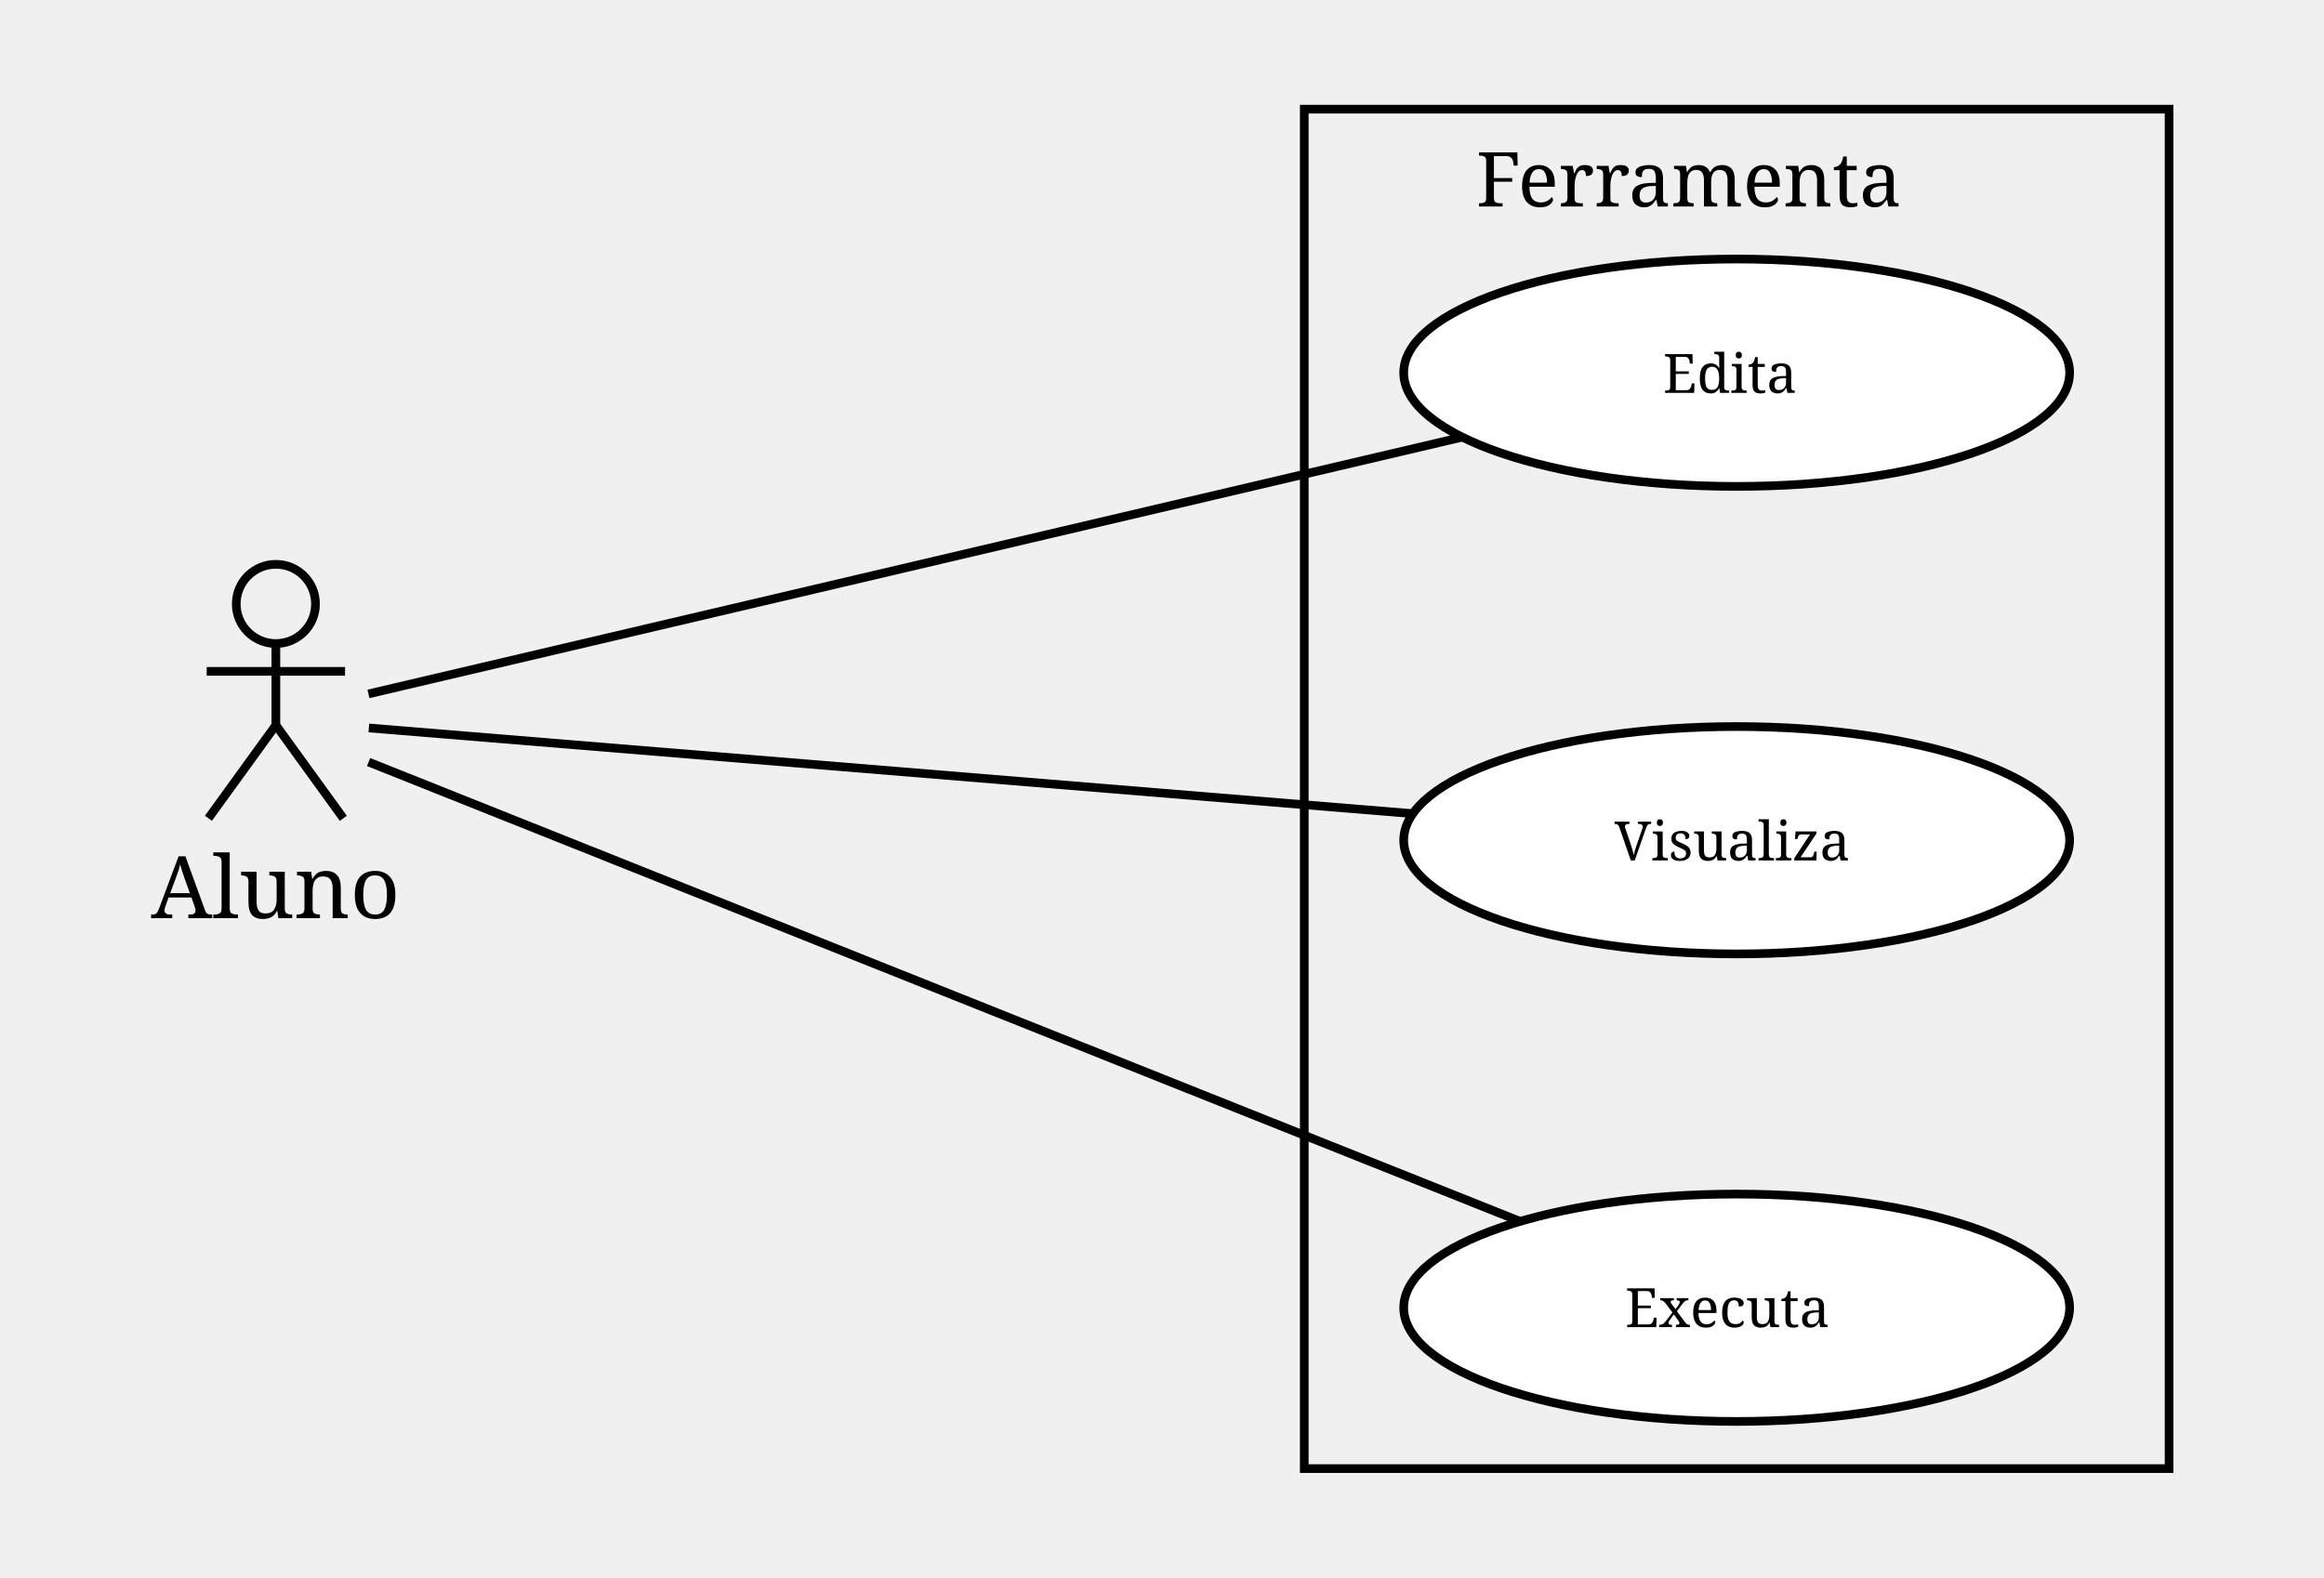
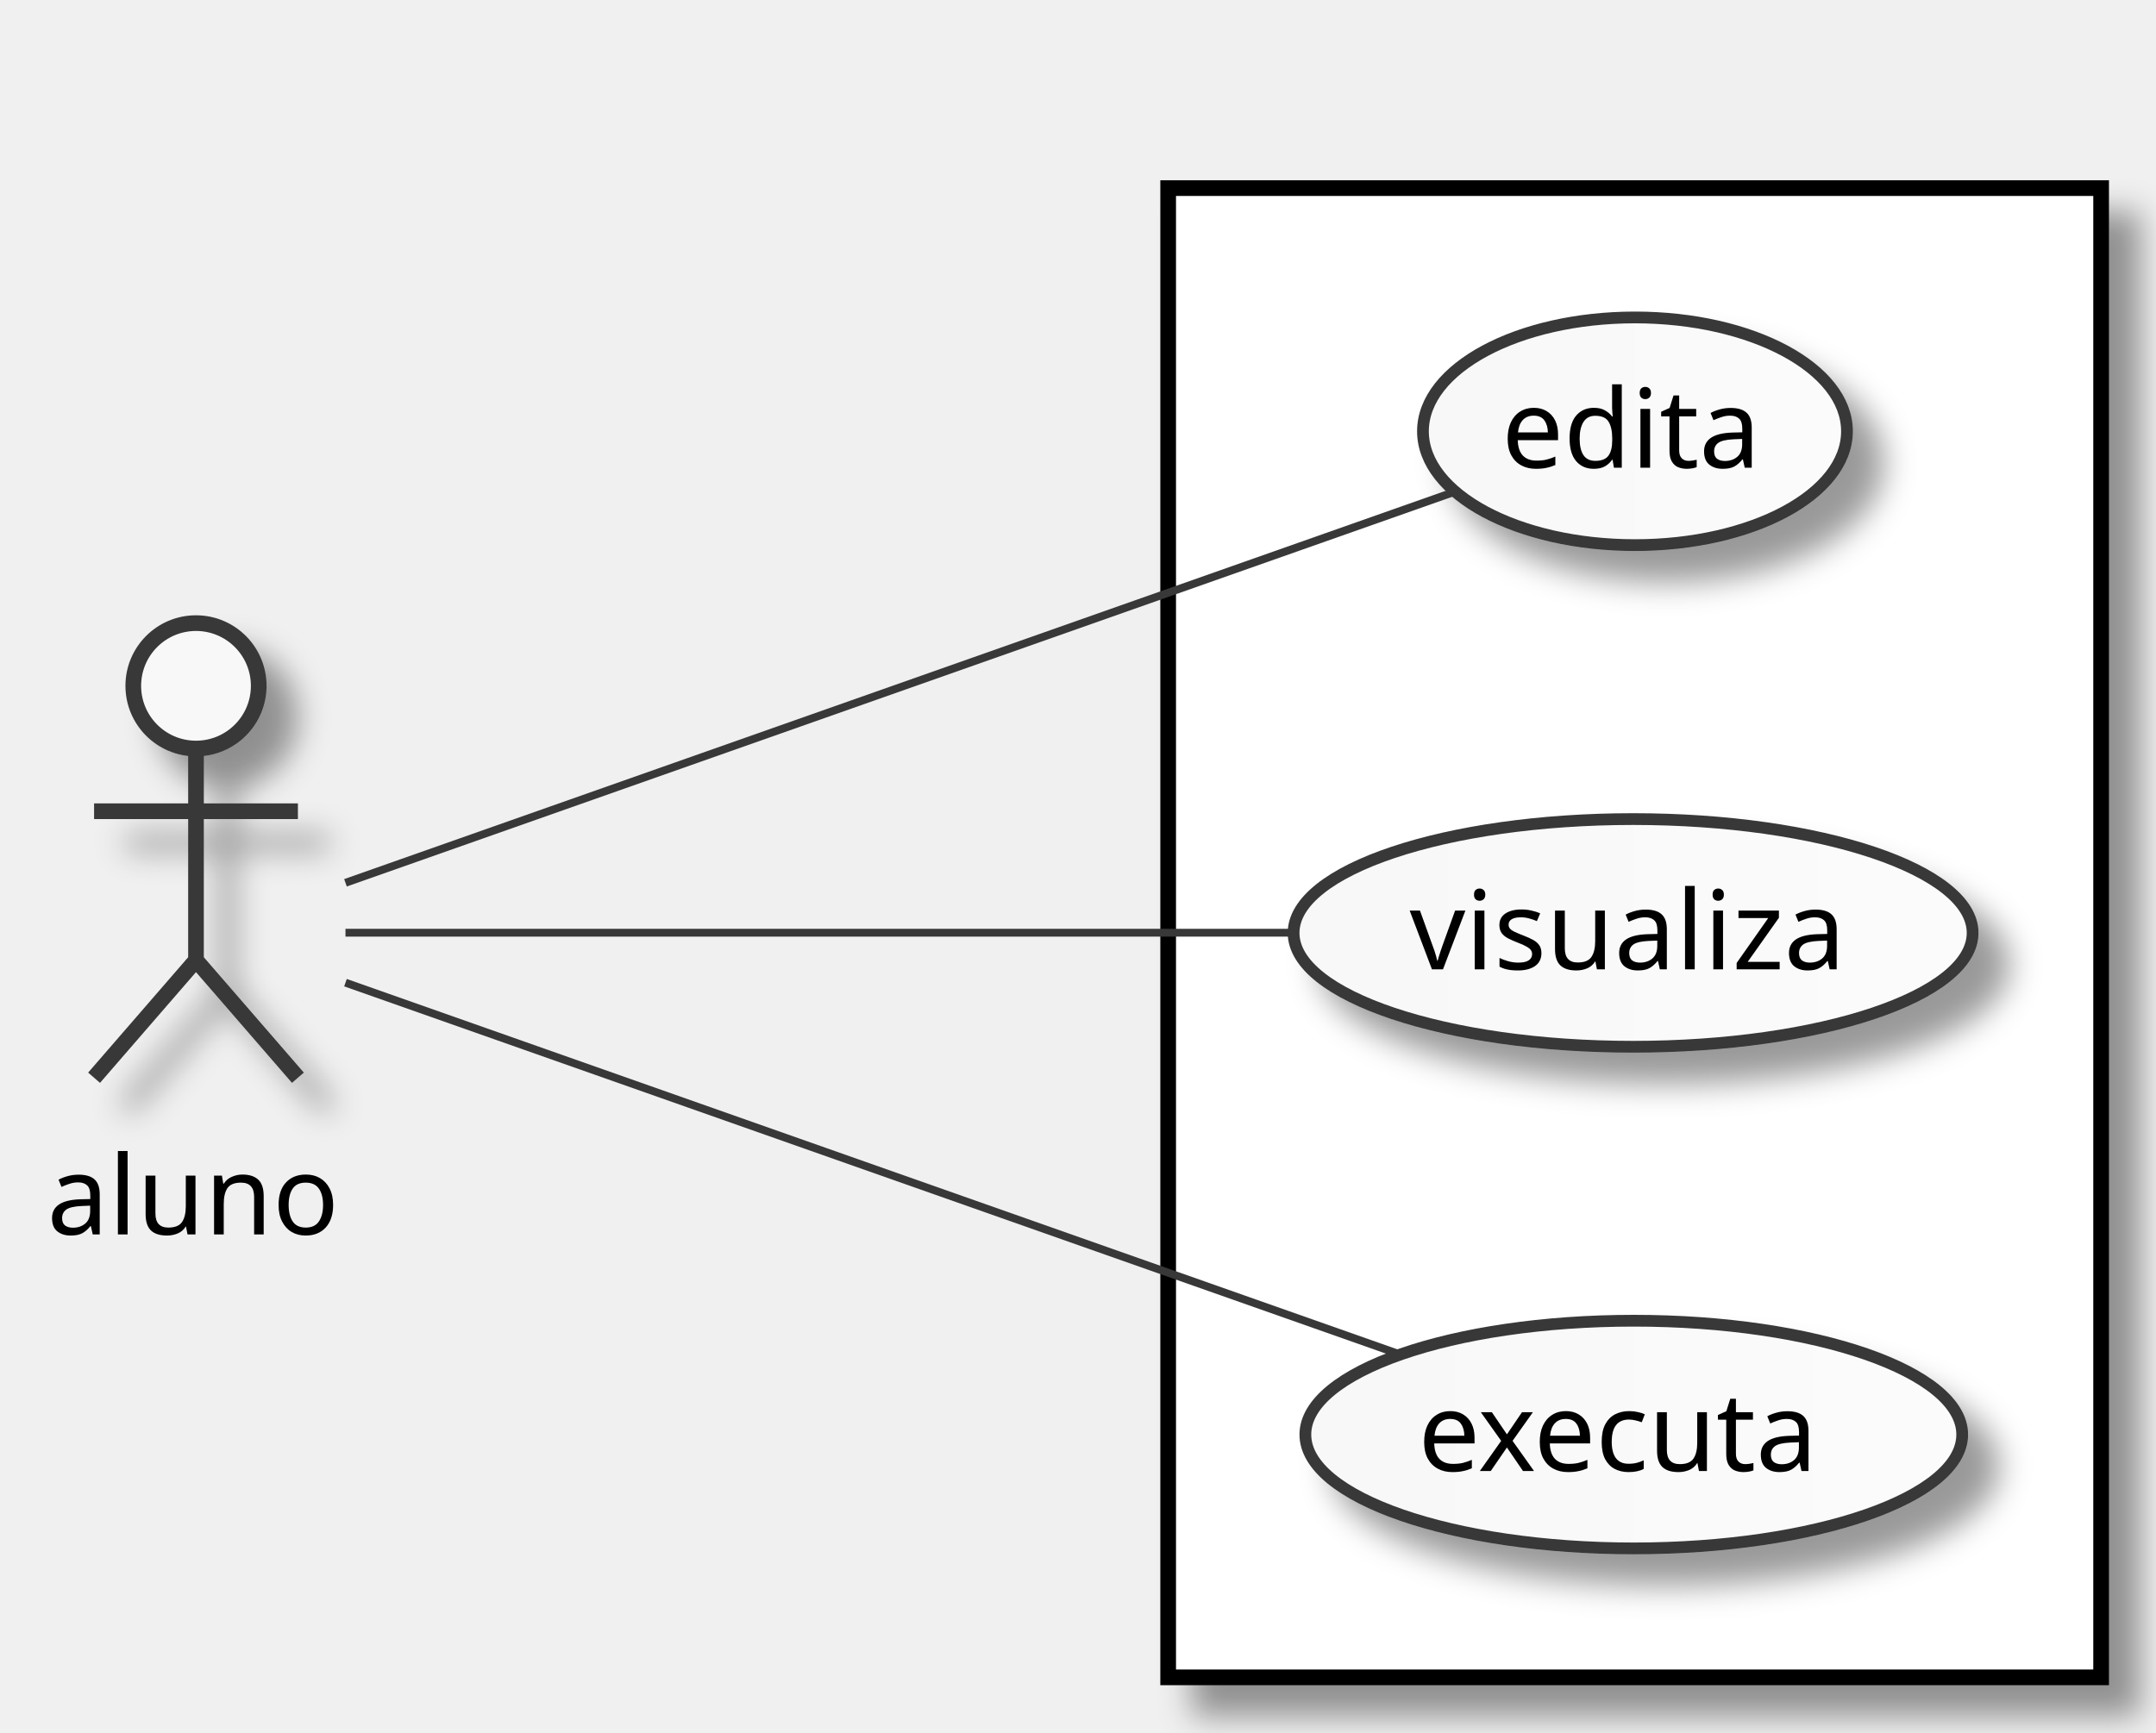
- <svg xmlns="http://www.w3.org/2000/svg" width="268" height="182" viewBox="0 0 268 182" id="svg2" version="1.1">
-   <defs id="defs4">
-     <marker orient="auto" refY="0" refX="0" id="marker7959" style="overflow:visible">
-       <path id="path7961" d="M 0,0 5,-5 -12.5,0 5,5 0,0 Z" style="fill:#000000;fill-opacity:1;fill-rule:evenodd;stroke:#000000;stroke-width:1pt;stroke-opacity:1" transform="matrix(-0.8,0,0,-0.8,-10,0)" />
-     </marker>
-     <marker orient="auto" refY="0" refX="0" id="marker6190" style="overflow:visible">
-       <path id="path6192" d="M 0,0 5,-5 -12.5,0 5,5 0,0 Z" style="fill:#000000;fill-opacity:1;fill-rule:evenodd;stroke:#000000;stroke-width:1pt;stroke-opacity:1" transform="matrix(-0.8,0,0,-0.8,-10,0)" />
-     </marker>
-     <marker orient="auto" refY="0" refX="0" id="marker5512" style="overflow:visible">
-       <path id="path5514" d="M 0,0 5,-5 -12.5,0 5,5 0,0 Z" style="fill:#000000;fill-opacity:1;fill-rule:evenodd;stroke:#000000;stroke-width:1pt;stroke-opacity:1" transform="matrix(-0.8,0,0,-0.8,-10,0)" />
-     </marker>
-     <marker style="overflow:visible" id="Arrow1Lstart" refX="0" refY="0" orient="auto">
-       <path transform="matrix(0.8,0,0,0.8,10,0)" style="fill:#000000;fill-opacity:1;fill-rule:evenodd;stroke:#000000;stroke-width:1pt;stroke-opacity:1" d="M 0,0 5,-5 -12.5,0 5,5 0,0 Z" id="path4933" />
-     </marker>
-     <clipPath id="clipPath4236" clipPathUnits="userSpaceOnUse">
-       <path id="path4238" d="m 101.398,54.361 49.922,0 0,-35.281 -49.922,0 0,35.281 z" />
-     </clipPath>
-     <clipPath id="clipPath4246" clipPathUnits="userSpaceOnUse">
-       <path id="path4248" d="m 101,45 45,0 0,8 -45,0 0,-8 z" />
-     </clipPath>
-     <clipPath id="clipPath4270" clipPathUnits="userSpaceOnUse">
-       <path id="path4272" d="m 187.801,54.361 49.918,0 0,-35.281 -49.918,0 0,35.281 z" />
-     </clipPath>
-     <clipPath id="clipPath4280" clipPathUnits="userSpaceOnUse">
-       <path id="path4282" d="m 187,45 45,0 0,8 -45,0 0,-8 z" />
-     </clipPath>
-     <clipPath id="clipPath4298" clipPathUnits="userSpaceOnUse">
-       <path id="path4300" d="m 0.359,54.599 50.402,0 0,-50.16 -50.402,0 0,50.16 z" />
-     </clipPath>
-     <clipPath id="clipPath4308" clipPathUnits="userSpaceOnUse">
-       <path id="path4310" d="M 4,43 47,43 47,53 4,53 4,43 Z" />
-     </clipPath>
-     <clipPath id="clipPath4334" clipPathUnits="userSpaceOnUse">
-       <path id="path4336" d="m 273.961,54.599 64.039,0 0,-50.16 -64.039,0 0,50.16 z" />
-     </clipPath>
-     <clipPath id="clipPath4344" clipPathUnits="userSpaceOnUse">
-       <path id="path4346" d="m 290,43 40,0 0,10 -40,0 0,-10 z" />
-     </clipPath>
+ <svg xmlns="http://www.w3.org/2000/svg" xmlns:xlink="http://www.w3.org/1999/xlink" contentScriptType="application/ecmascript" contentStyleType="text/css" height="221px" preserveAspectRatio="none" style="width:275px;height:221px;" version="1.1" viewBox="0 0 275 221" width="275px" zoomAndPan="magnify" id="svg4416">
+   <defs id="defs4418">
+     <filter height="300%" id="ftbtg1t" width="300%" x="-1" y="-1">
+       <feGaussianBlur result="blurOut" stdDeviation="2.0" id="feGaussianBlur4421" />
+       <feColorMatrix in="blurOut" result="blurOut2" type="matrix" values="0 0 0 0 0 0 0 0 0 0 0 0 0 0 0 0 0 0 .4 0" id="feColorMatrix4423" />
+       <feOffset dx="4.0" dy="4.0" in="blurOut2" result="blurOut3" id="feOffset4425" />
+       <feBlend in="SourceGraphic" in2="blurOut3" mode="normal" id="feBlend4427" />
+     </filter>
+     <linearGradient id="grhdvqi0" x1="0%" x2="100%" y1="50%" y2="50%">
+       <stop offset="0%" stop-color="#F4F4F4" id="stop4430" />
+       <stop offset="100%" stop-color="#FFFFFF" id="stop4432" />
+     </linearGradient>
+     <linearGradient xlink:href="#grhdvqi0" id="linearGradient5006" x1="93.379" y1="75.081" x2="212.285" y2="75.081" gradientTransform="scale(1.364517,0.7328599)" gradientUnits="userSpaceOnUse" />
+     <linearGradient xlink:href="#grhdvqi0" id="linearGradient5008" x1="45.397" y1="205.525" x2="195.87" y2="205.525" gradientTransform="scale(1.726762,0.5791188)" gradientUnits="userSpaceOnUse" />
+     <linearGradient xlink:href="#grhdvqi0" id="linearGradient5010" x1="48.706" y1="310.835" x2="196.701" y2="310.835" gradientTransform="scale(1.698332,0.5888129)" gradientUnits="userSpaceOnUse" />
  </defs>
-   <g id="layer1" transform="translate(469.4477,-359.7888)">
-     <path style="display:inline;fill:none;fill-rule:evenodd;stroke:#000000;stroke-width:1px;stroke-linecap:butt;stroke-linejoin:miter;stroke-opacity:1" d="M -269.178,402.782 -426.958,439.833" id="path4239-2" />
-     <path style="display:inline;fill:none;fill-rule:evenodd;stroke:#000000;stroke-width:1px;stroke-linecap:butt;stroke-linejoin:miter;stroke-opacity:1" d="m -306.51,453.646 -120.401,-9.886" id="path4245-1" />
-     <path style="display:inline;fill:none;fill-rule:evenodd;stroke:#000000;stroke-width:1px;stroke-linecap:butt;stroke-linejoin:miter;stroke-opacity:1" d="M -294.146,500.678 -426.945,447.692" id="path4247-3" />
-     <text id="text4497" y="465.703" x="-452.024" style="font-style:normal;font-weight:normal;font-size:5.773px;line-height:125%;font-family:Sans;letter-spacing:0px;word-spacing:0px;fill:#000000;fill-opacity:1;stroke:none;stroke-width:1px;stroke-linecap:butt;stroke-linejoin:miter;stroke-opacity:1" xml:space="preserve">
-       <tspan style="font-style:normal;font-variant:normal;font-weight:normal;font-stretch:normal;font-size:10px;font-family:serif;-inkscape-font-specification:serif" y="465.703" x="-452.024" id="tspan4499">Aluno</tspan>
-     </text>
-     <g id="g4253" transform="translate(-0.6674071,-0.2597129)">
-       <circle r="4.57" cy="429.713" cx="-436.967" id="path4207" style="opacity:1;fill:none;fill-opacity:1;stroke:#000000;stroke-width:1;stroke-linecap:round;stroke-linejoin:miter;stroke-miterlimit:4;stroke-dasharray:none;stroke-dashoffset:0" />
-       <path id="path4211" d="m -444.943,437.49 15.953,0" style="fill:none;fill-rule:evenodd;stroke:#000000;stroke-width:1px;stroke-linecap:butt;stroke-linejoin:miter;stroke-opacity:1" />
-       <path style="fill:none;fill-rule:evenodd;stroke:#000000;stroke-width:1px;stroke-linecap:butt;stroke-linejoin:miter;stroke-opacity:1" d="m -436.967,444.424 0,-10.582" id="path4213" />
-       <path id="path4215" d="m -444.745,454.437 7.873,-10.873" style="fill:none;fill-rule:evenodd;stroke:#000000;stroke-width:1px;stroke-linecap:butt;stroke-linejoin:miter;stroke-opacity:1" />
-       <path style="fill:none;fill-rule:evenodd;stroke:#000000;stroke-width:1px;stroke-linecap:butt;stroke-linejoin:miter;stroke-opacity:1" d="m -429.189,454.437 -7.873,-10.873" id="path4219" />
-     </g>
-     <ellipse ry="13.114" rx="38.397" cy="402.782" cx="-269.178" id="ellipse4482" style="opacity:1;fill:#ffffff;fill-opacity:1;stroke:#000000;stroke-width:1;stroke-linecap:round;stroke-linejoin:miter;stroke-miterlimit:4;stroke-dasharray:none;stroke-dashoffset:0" />
-     <ellipse style="opacity:1;fill:#ffffff;fill-opacity:1;stroke:#000000;stroke-width:1;stroke-linecap:round;stroke-linejoin:miter;stroke-miterlimit:4;stroke-dasharray:none;stroke-dashoffset:0" id="ellipse4489" cx="-269.178" cy="510.64" rx="38.397" ry="13.114" />
-     <ellipse ry="13.114" rx="38.397" cy="456.711" cx="-269.178" id="ellipse4491" style="opacity:1;fill:#ffffff;fill-opacity:1;stroke:#000000;stroke-width:1;stroke-linecap:round;stroke-linejoin:miter;stroke-miterlimit:4;stroke-dasharray:none;stroke-dashoffset:0" />
-     <text id="text4493" y="459.041" x="-283.257" style="font-style:normal;font-weight:normal;font-size:5.773px;line-height:125%;font-family:Sans;letter-spacing:0px;word-spacing:0px;fill:#000000;fill-opacity:1;stroke:none;stroke-width:1px;stroke-linecap:butt;stroke-linejoin:miter;stroke-opacity:1" xml:space="preserve">
-       <tspan style="font-style:normal;font-variant:normal;font-weight:normal;font-stretch:normal;font-size:6.25px;font-family:serif;-inkscape-font-specification:serif" y="459.041" x="-283.257" id="tspan4495">Visualiza</tspan>
-     </text>
-     <text xml:space="preserve" style="font-style:normal;font-weight:normal;font-size:5.773px;line-height:125%;font-family:Sans;letter-spacing:0px;word-spacing:0px;fill:#000000;fill-opacity:1;stroke:none;stroke-width:1px;stroke-linecap:butt;stroke-linejoin:miter;stroke-opacity:1" x="-282.044" y="512.874" id="text4512">
-       <tspan id="tspan4514" x="-282.044" y="512.874" style="font-style:normal;font-variant:normal;font-weight:normal;font-stretch:normal;font-size:6.25px;font-family:serif;-inkscape-font-specification:serif">Executa</tspan>
-     </text>
-     <text id="text4516" y="405.112" x="-277.668" style="font-style:normal;font-weight:normal;font-size:5.773px;line-height:125%;font-family:Sans;letter-spacing:0px;word-spacing:0px;fill:#000000;fill-opacity:1;stroke:none;stroke-width:1px;stroke-linecap:butt;stroke-linejoin:miter;stroke-opacity:1" xml:space="preserve">
-       <tspan style="font-style:normal;font-variant:normal;font-weight:normal;font-stretch:normal;font-size:6.25px;font-family:serif;-inkscape-font-specification:serif" y="405.112" x="-277.668" id="tspan4518">Edita</tspan>
-     </text>
-     <rect style="opacity:1;fill:none;fill-opacity:1;stroke:#000000;stroke-width:1;stroke-linecap:round;stroke-linejoin:miter;stroke-miterlimit:4;stroke-dasharray:none;stroke-dashoffset:0" id="rect4520" width="99.729" height="156.809" x="-319.042" y="372.384" />
-     <text xml:space="preserve" style="font-style:normal;font-weight:normal;font-size:8.276px;line-height:125%;font-family:Sans;text-align:center;letter-spacing:0px;word-spacing:0px;text-anchor:middle;fill:#000000;fill-opacity:1;stroke:none;stroke-width:1px;stroke-linecap:butt;stroke-linejoin:miter;stroke-opacity:1" x="-269.297" y="383.611" id="text4522">
-       <tspan id="tspan4524" x="-269.297" y="383.611" style="font-style:normal;font-variant:normal;font-weight:normal;font-stretch:normal;font-size:8.75px;font-family:serif;-inkscape-font-specification:serif;text-align:center;text-anchor:middle">Ferramenta</tspan>
-     </text>
-   </g>
+   <rect id="rect4436" y="24" x="149" width="119" style="fill:#ffffff;stroke:#000000;stroke-width:2;filter:url(#ftbtg1t)" height="190" />
+   <ellipse id="ellipse4438" style="fill:url(#linearGradient5006);stroke:#383838;stroke-width:1.5;filter:url(#ftbtg1t)" ry="14.524" rx="27.042" cy="55.024" cx="208.542" />
+   <text style="font-size:14px;font-family:sans-serif;fill:#000000" id="text4440" y="59.672" x="191.542" textLength="34" lengthAdjust="spacingAndGlyphs" font-size="14">edita</text>
+   <ellipse id="ellipse4442" style="fill:url(#linearGradient5008);stroke:#383838;stroke-width:1.5;filter:url(#ftbtg1t)" ry="14.524" rx="43.305" cy="119.024" cx="208.305" />
+   <text style="font-size:14px;font-family:sans-serif;fill:#000000" id="text4444" y="123.672" x="179.805" textLength="57" lengthAdjust="spacingAndGlyphs" font-size="14">visualiza</text>
+   <ellipse id="ellipse4446" style="fill:url(#linearGradient5010);stroke:#383838;stroke-width:1.5;filter:url(#ftbtg1t)" ry="14.524" rx="41.891" cy="183.024" cx="208.391" />
+   <text style="font-size:14px;font-family:sans-serif;fill:#000000" id="text4448" y="187.672" x="180.891" textLength="55" lengthAdjust="spacingAndGlyphs" font-size="14">executa</text>
+   <circle r="8" id="ellipse4450" style="fill:#f8f8f8;stroke:#383838;stroke-width:2;filter:url(#ftbtg1t)" cy="87.5" cx="25" />
+   <path id="path4452" style="fill:#f8f8f8;stroke:#383838;stroke-width:2;filter:url(#ftbtg1t)" d="m 25,95.5 0,27 m -13,-19 26,0 m -13,19 -13,15 m 13,-15 13,15" />
+   <text style="font-size:14px;font-family:sans-serif;fill:#000000" id="text4454" y="157.495" x="6" textLength="38" lengthAdjust="spacingAndGlyphs" font-size="14">aluno</text>
+   <path id="path4456" style="fill:none;stroke:#383838;stroke-width:1" d="M 44.066,112.629 C 77.601,100.805 149.349,75.505 185.59,62.726" />
+   <path id="path4458" style="fill:none;stroke:#383838;stroke-width:1" d="m 44.066,119 c 27.975,0 82.544,0 120.909,0" />
+   <path id="path4460" style="fill:none;stroke:#383838;stroke-width:1" d="m 44.066,125.371 c 31.472,11.097 96.603,34.063 134.452,47.41" />
</svg>
